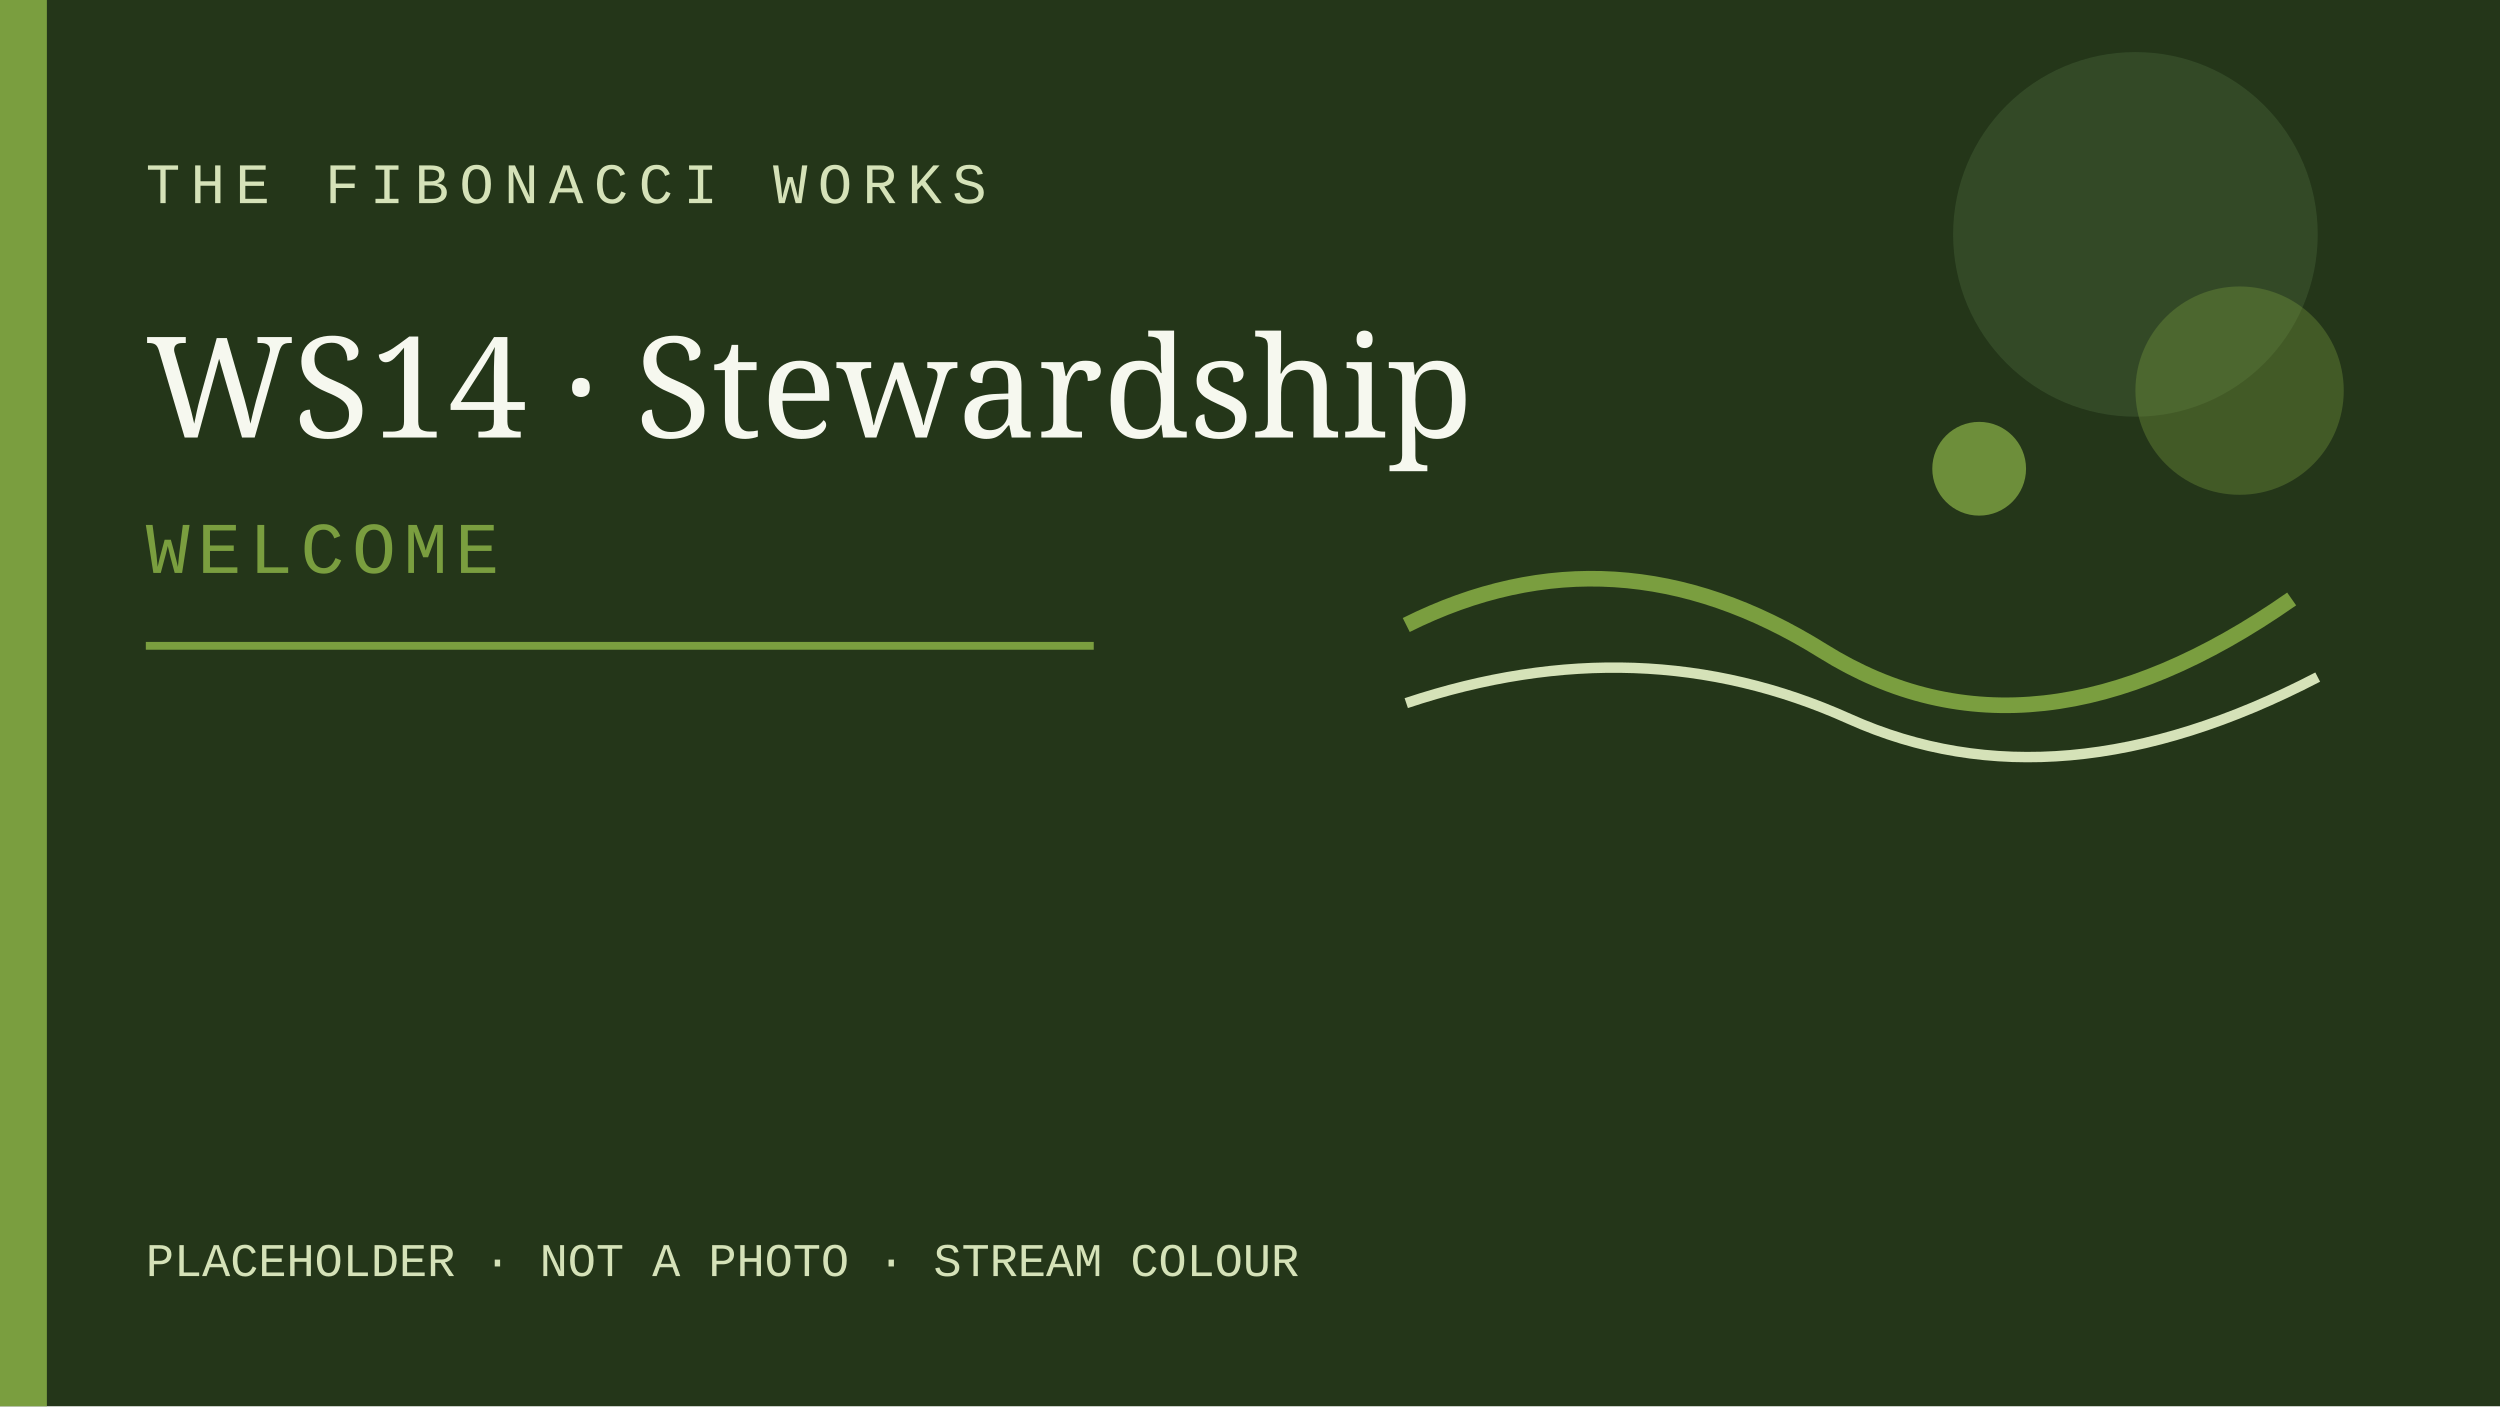
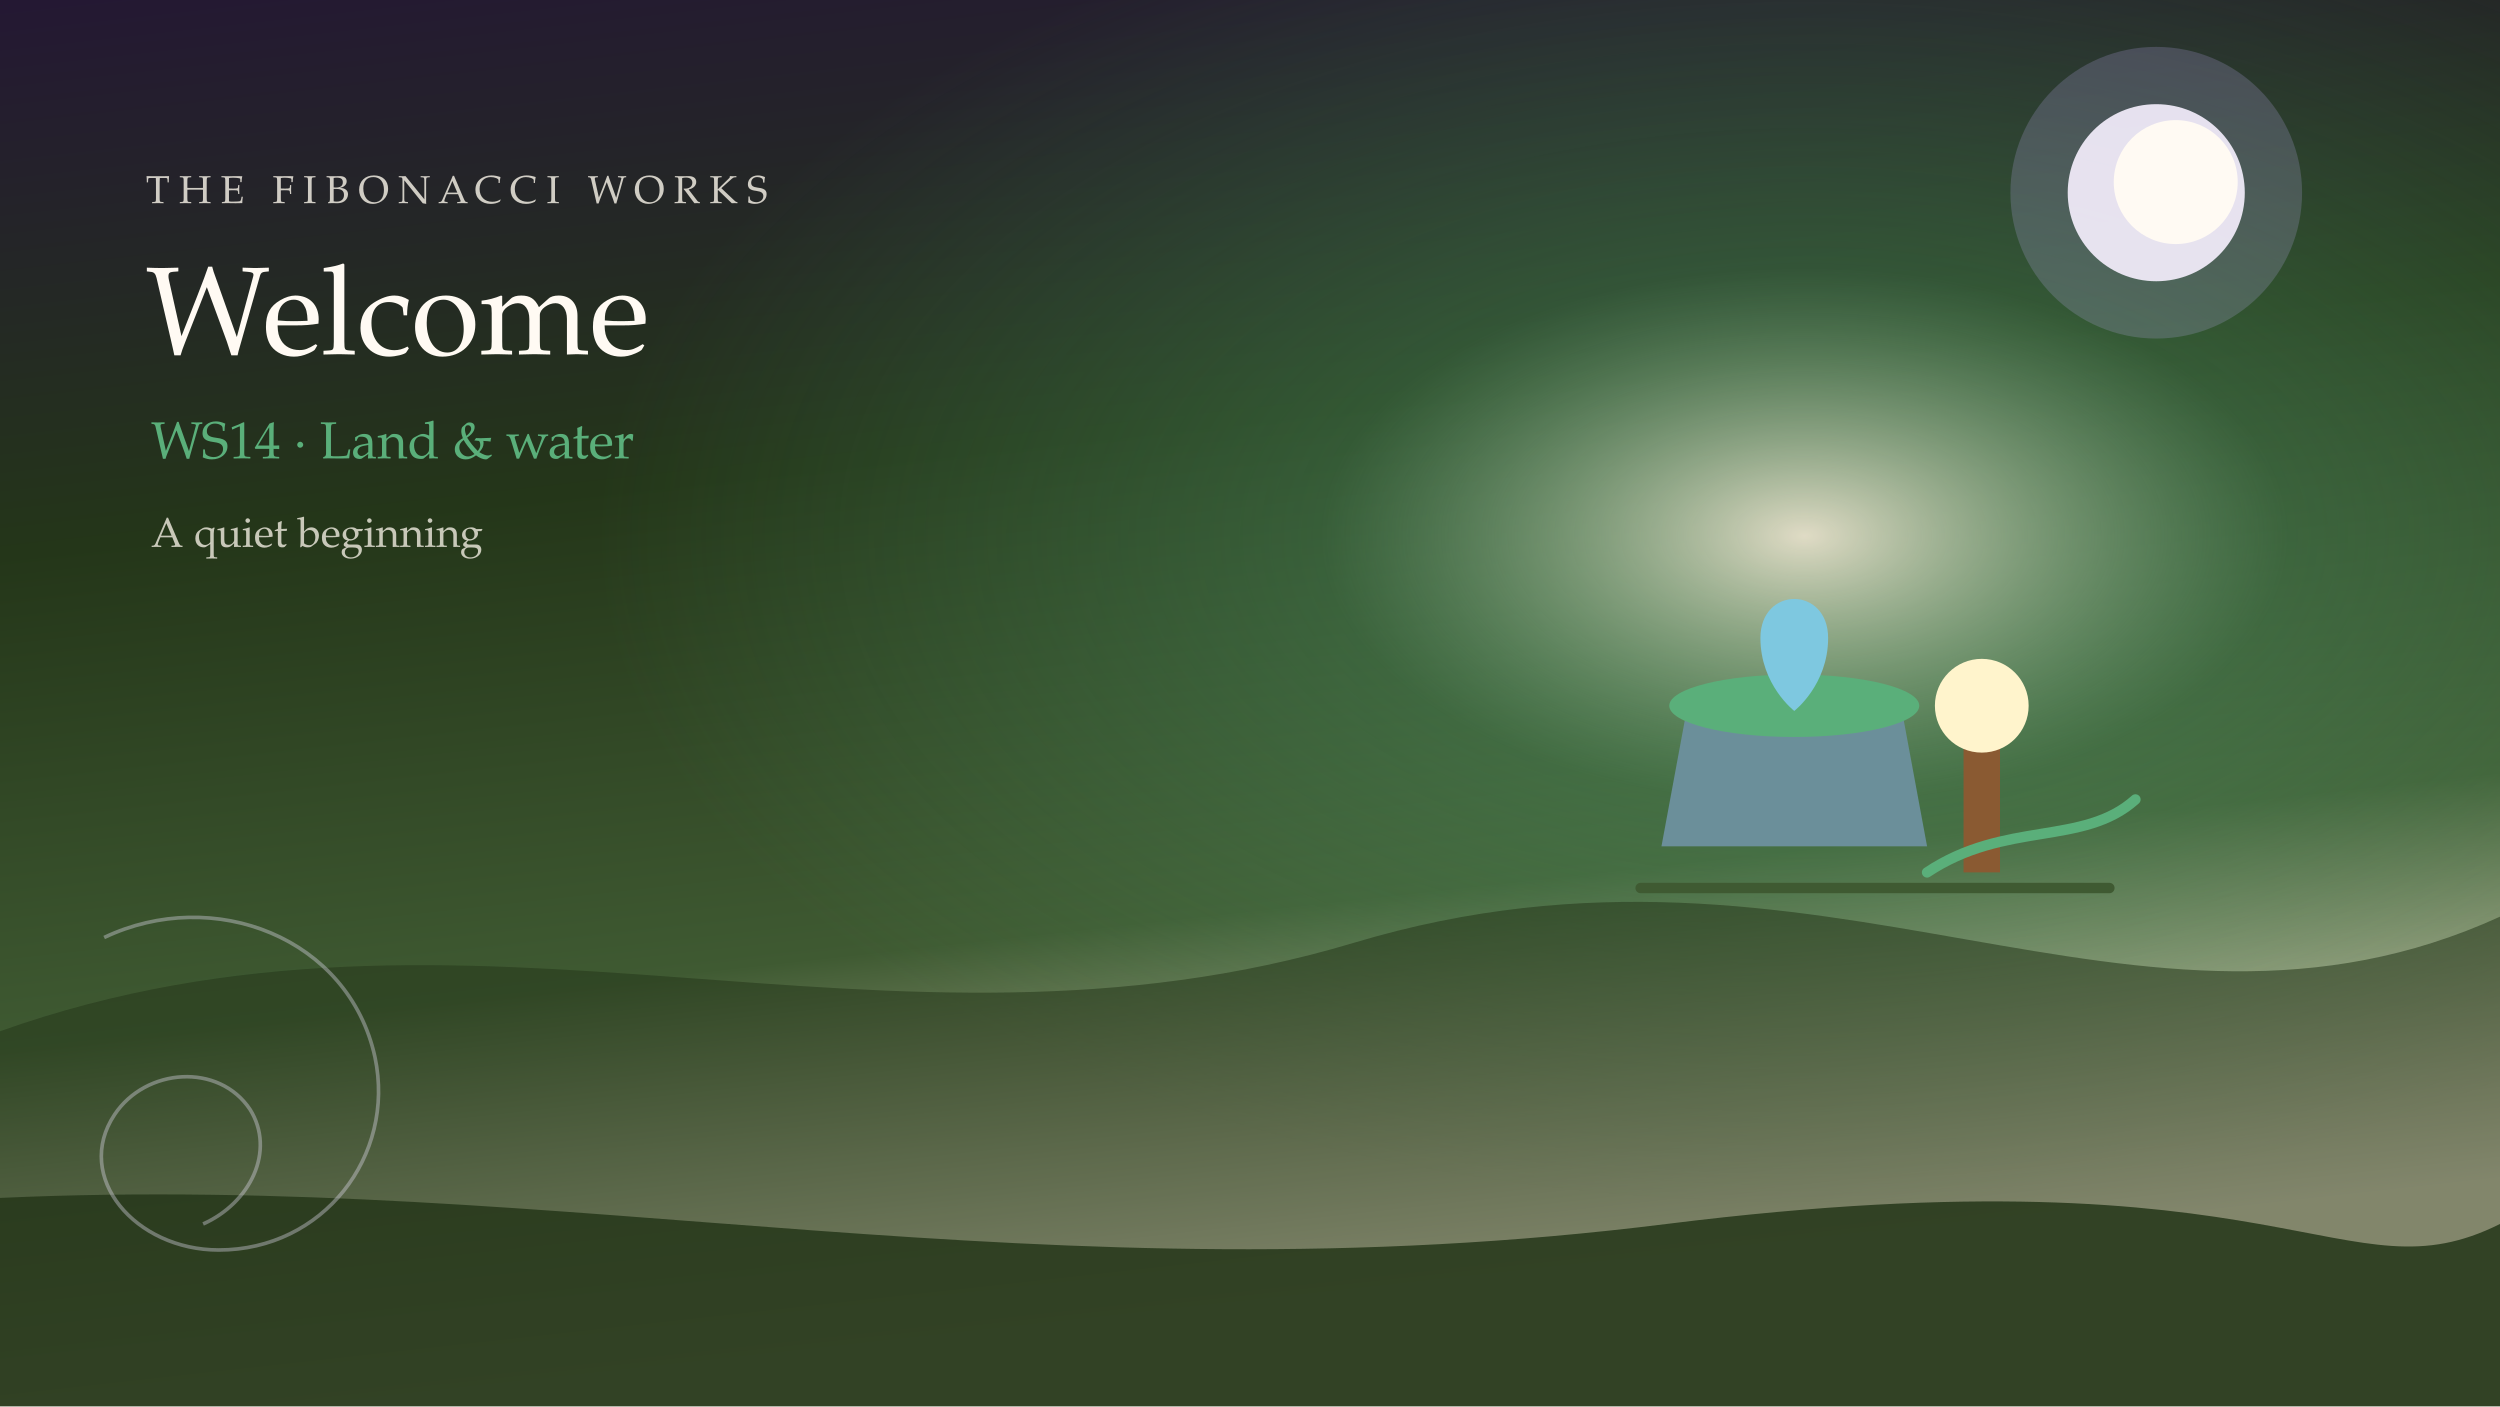
- <svg xmlns="http://www.w3.org/2000/svg" width="960" height="540" viewBox="0 0 960 540" role="img" aria-label="WS14 · Stewardship Welcome">
-   <rect width="960" height="540" fill="#243619" />
-   <rect x="0" y="0" width="18" height="540" fill="#7a9e3f" />
-   <circle cx="820" cy="90" r="70" fill="#3f5a32" opacity="0.55" />
-   <circle cx="860" cy="150" r="40" fill="#7a9e3f" opacity="0.35" />
-   <text x="56" y="78" fill="#d5e2b8" font-family="Courier New, monospace" font-size="22" letter-spacing="4">THE FIBONACCI WORKS</text>
-   <text x="56" y="168" fill="#f6f8ef" font-family="Georgia, serif" font-size="54">WS14 · Stewardship</text>
-   <text x="56" y="220" fill="#7a9e3f" font-family="Courier New, monospace" font-size="28" letter-spacing="3">WELCOME</text>
-   <line x1="56" y1="248" x2="420" y2="248" stroke="#7a9e3f" stroke-width="3" />
-   <g transform="translate(460,40)">
-     <path d="M80 200 Q 160 160 240 210 T 420 190" fill="none" stroke="#7a9e3f" stroke-width="6" />
-     <path d="M80 230 Q 170 200 250 236 T 430 220" fill="none" stroke="#d5e2b8" stroke-width="4" />
-     <circle cx="300" cy="140" r="18" fill="#7a9e3f" opacity="0.85" />
+ <svg xmlns="http://www.w3.org/2000/svg" width="960" height="540" viewBox="0 0 960 540" role="img" aria-label="WS14 Land &amp; water — Welcome">
+   <defs>
+     <linearGradient id="sky" x1="0" y1="0" x2="0.2" y2="1">
+       <stop offset="0" stop-color="#241833" />
+       <stop offset="0.38" stop-color="#243619" />
+       <stop offset="0.72" stop-color="#3f5a32" />
+       <stop offset="1" stop-color="#f3e6cf" />
+     </linearGradient>
+     <radialGradient id="lantern" cx="72%" cy="38%" r="48%">
+       <stop offset="0" stop-color="#fff6e2" stop-opacity="0.85" />
+       <stop offset="0.4" stop-color="#5aaf7a" stop-opacity="0.28" />
+       <stop offset="1" stop-color="#5aaf7a" stop-opacity="0" />
+     </radialGradient>
+   </defs>
+   <rect width="960" height="540" fill="url(#sky)" />
+   <rect width="960" height="540" fill="url(#lantern)" />
+   <circle cx="828" cy="74" r="56" fill="#c8b6ff" opacity="0.2" />
+   <circle cx="828" cy="74" r="34" fill="#f7f1ff" opacity="0.9" />
+   <circle cx="835.48" cy="69.92" r="23.8" fill="#fffaf3" />
+   <path d="M0 396 C 180 332, 340 416, 520 362 S 820 416, 960 352 V 540 H 0 Z" fill="#243619" opacity="0.55" />
+   <path d="M0 460 C 220 450, 400 500, 640 470 S 900 500, 960 470 V 540 H 0 Z" fill="#243619" opacity="0.85" />
+   <path d="M78 470 c 18-8 28-28 18-44 -12-18 -40-16 -52 2 -16 24 8 52 40 52 40 0 68-36 60-74 -10-46-62-66-104-46" fill="none" stroke="#efe8ff" stroke-width="1.4" opacity="0.35" />
+   <g transform="translate(590 175)">
+     <path d="M48 150 H 150 L 140 96 H 58 Z" fill="#6b8f9a" />
+     <ellipse cx="99" cy="96" rx="48" ry="12" fill="#5aaf7a" />
+     <path d="M86 70 C 86 50 112 50 112 70 C 112 88 99 98 99 98 C 99 98 86 88 86 70 Z" fill="#7ec8e0" />
+     <rect x="164" y="108" width="14" height="52" fill="#8a5a32" />
+     <circle cx="171" cy="96" r="18" fill="#fff4cc" />
+     <path d="M150 160 C 180 140 210 150 230 132" fill="none" stroke="#5aaf7a" stroke-width="4" stroke-linecap="round" />
+     <path d="M40 166 H 220" stroke="#3f5a32" stroke-width="4" stroke-linecap="round" />
  </g>
-   <text x="56" y="490" fill="#d5e2b8" font-family="Courier New, monospace" font-size="18">PLACEHOLDER · NOT A PHOTO · STREAM COLOUR</text>
+   <text x="56" y="78" fill="#f6f1e6" font-family="Georgia, Palatino, serif" font-size="15" letter-spacing="3.5" opacity="0.82">THE FIBONACCI WORKS</text>
+   <text x="56" y="136" fill="#fffaf3" font-family="Georgia, Palatino, serif" font-size="48">Welcome</text>
+   <text x="58" y="176" fill="#5aaf7a" font-family="Georgia, Palatino, serif" font-size="20">WS14 · Land &amp; water</text>
+   <text x="58" y="210" fill="#f6f1e6" font-family="Georgia, Palatino, serif" font-size="16" opacity="0.78">A quiet beginning</text>
</svg>
